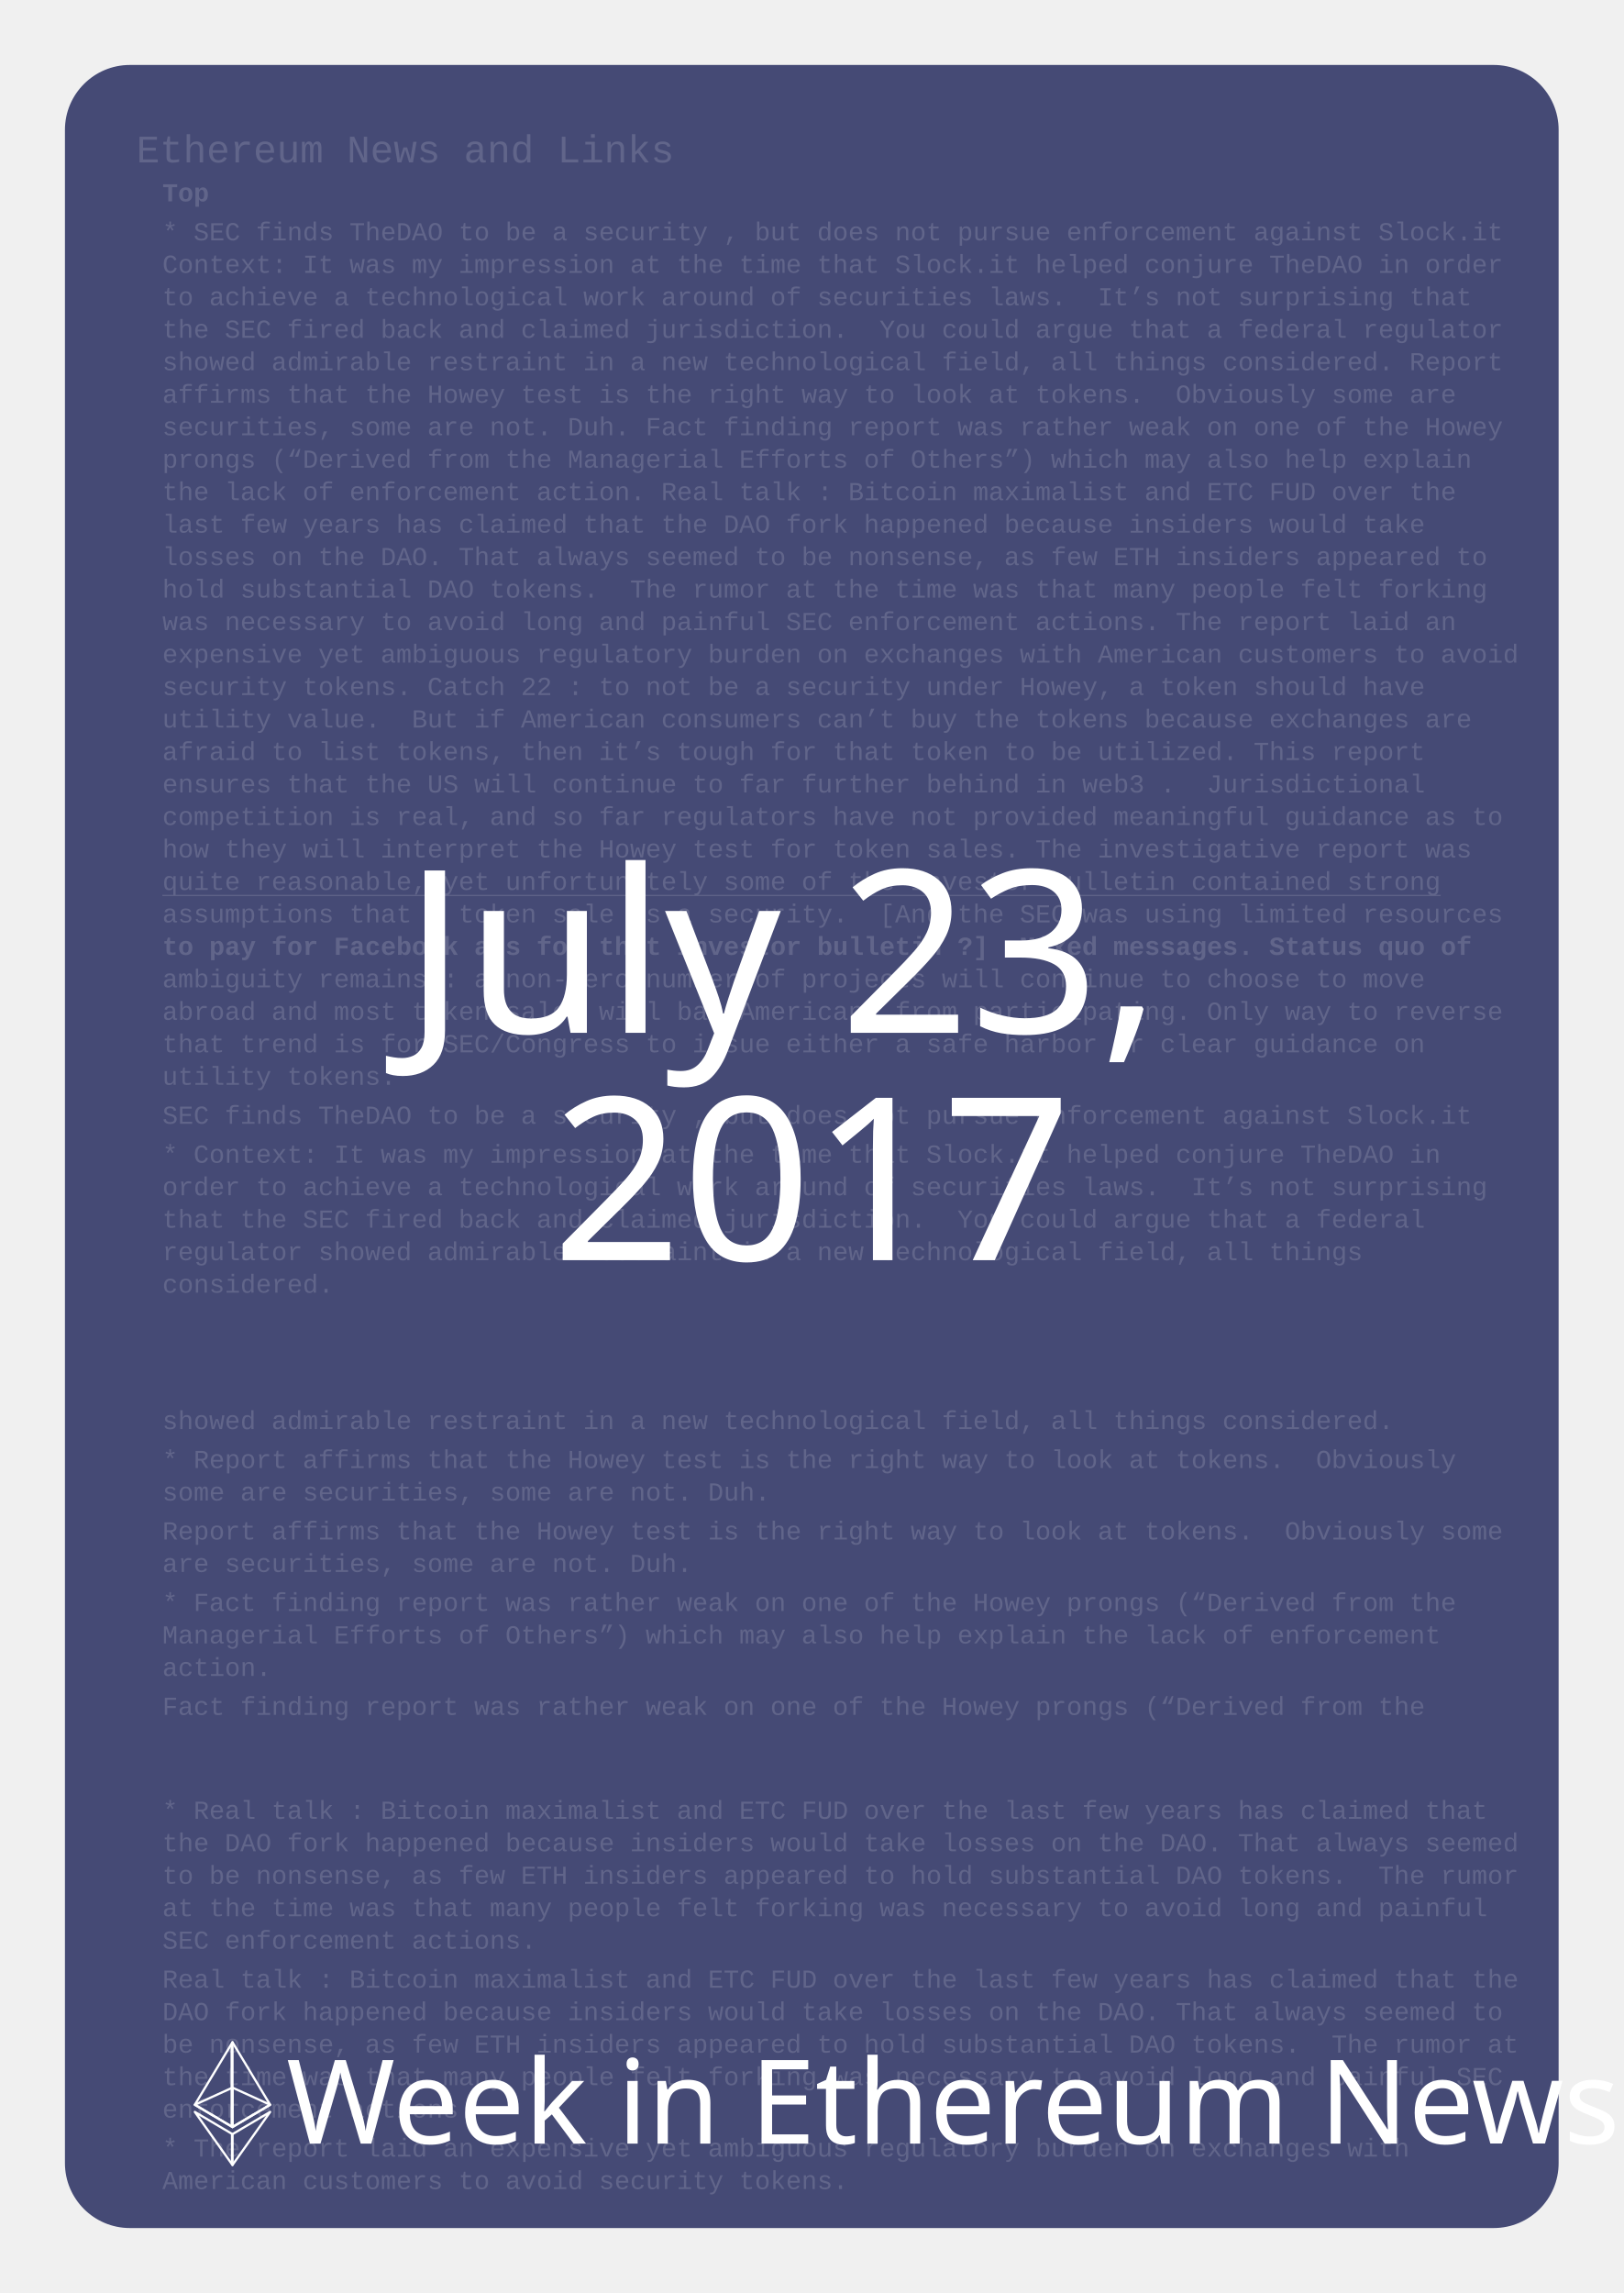
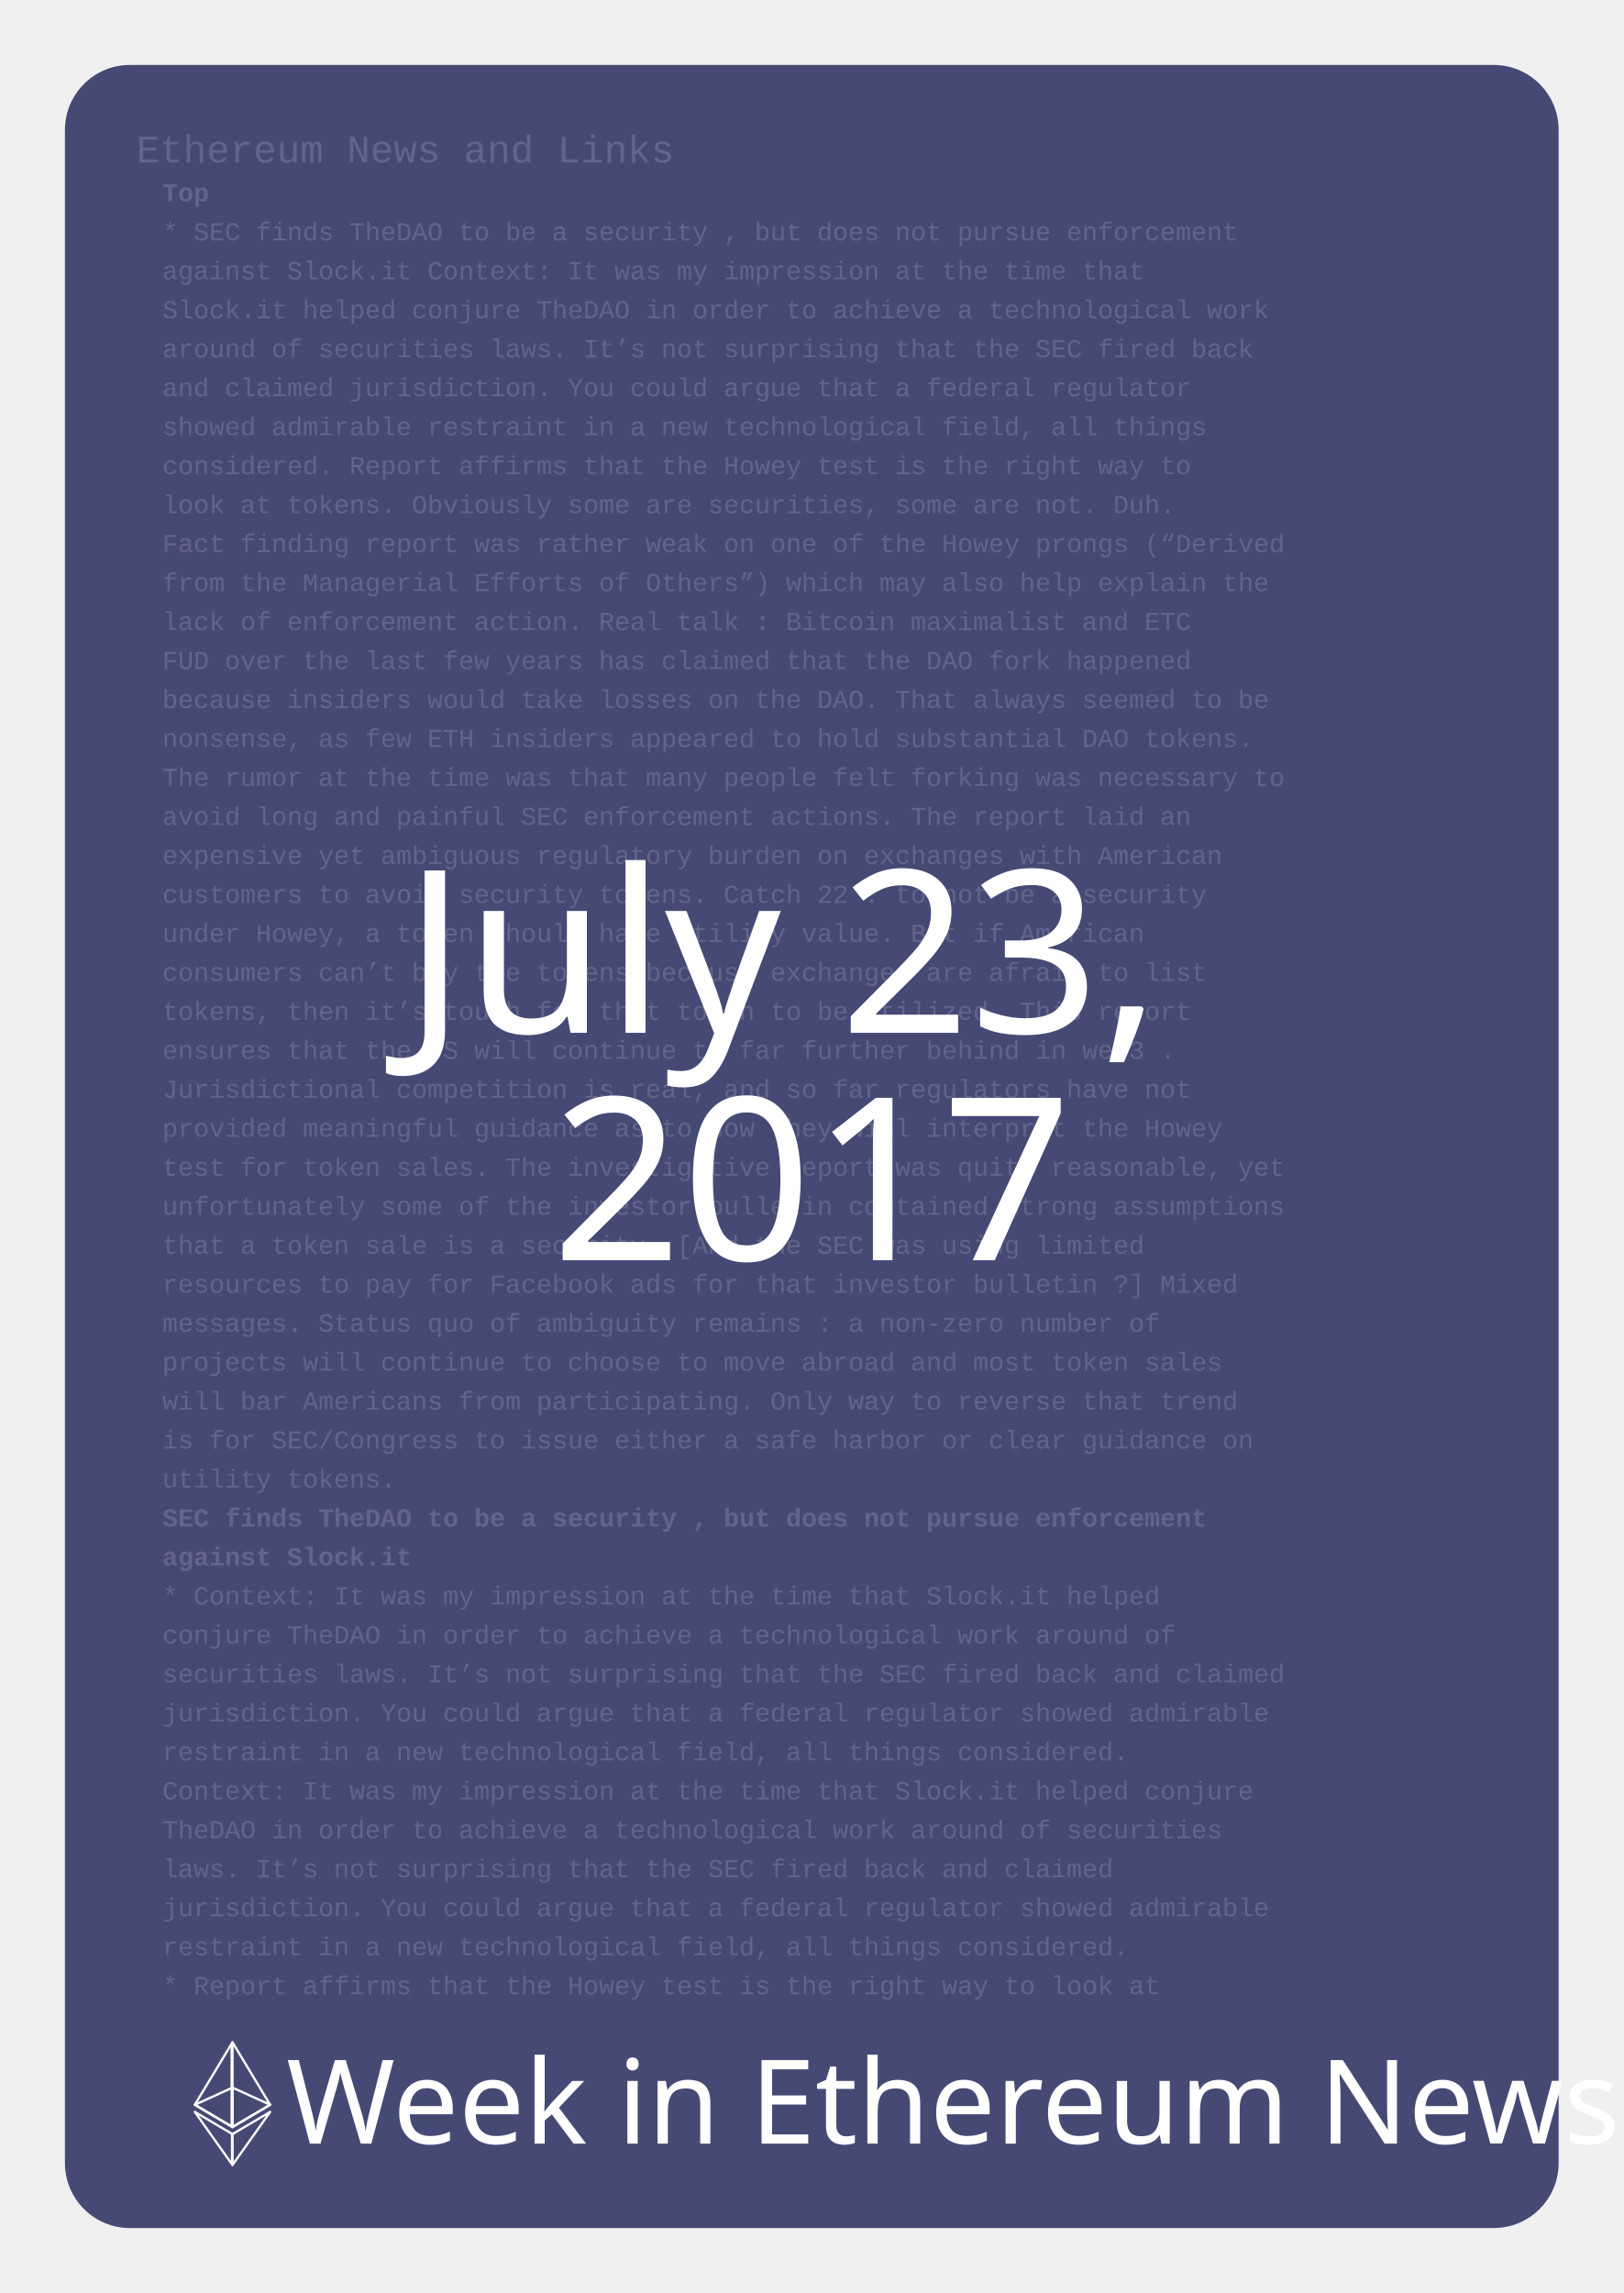
- <svg xmlns="http://www.w3.org/2000/svg" id="week-in-ethereum-news" width="500" height="706" fill="none">
+ <svg xmlns="http://www.w3.org/2000/svg" width="500" height="706">
  <rect x="20" y="20" width="460" height="666" rx="20" fill="#454A75" />
-   <text x="42" y="50" font-size="12px" font-family="Courier New" fill="#ffffff" opacity="0.15" font-weight="normal" text-decoration="none">Ethereum News and Links</text>
-   <text x="50" y="62" font-size="8px" font-family="Courier New" fill="#ffffff" opacity="0.15" font-weight="bold" text-decoration="none">Top</text>
-   <text x="50" y="74" font-size="8px" font-family="Courier New" fill="#ffffff" opacity="0.15" font-weight="normal" text-decoration="none">* SEC finds TheDAO to be a security , but does not pursue enforcement against Slock.it</text>
-   <text x="50" y="84" font-size="8px" font-family="Courier New" fill="#ffffff" opacity="0.15" font-weight="normal" text-decoration="none">Context: It was my impression at the time that Slock.it helped conjure TheDAO in order</text>
-   <text x="50" y="94" font-size="8px" font-family="Courier New" fill="#ffffff" opacity="0.15" font-weight="normal" text-decoration="none">to achieve a technological work around of securities laws.  It’s not surprising that</text>
-   <text x="50" y="104" font-size="8px" font-family="Courier New" fill="#ffffff" opacity="0.15" font-weight="normal" text-decoration="none">the SEC fired back and claimed jurisdiction.  You could argue that a federal regulator</text>
-   <text x="50" y="114" font-size="8px" font-family="Courier New" fill="#ffffff" opacity="0.15" font-weight="normal" text-decoration="none">showed admirable restraint in a new technological field, all things considered. Report</text>
-   <text x="50" y="124" font-size="8px" font-family="Courier New" fill="#ffffff" opacity="0.15" font-weight="normal" text-decoration="none">affirms that the Howey test is the right way to look at tokens.  Obviously some are</text>
-   <text x="50" y="134" font-size="8px" font-family="Courier New" fill="#ffffff" opacity="0.15" font-weight="normal" text-decoration="none">securities, some are not. Duh. Fact finding report was rather weak on one of the Howey</text>
-   <text x="50" y="144" font-size="8px" font-family="Courier New" fill="#ffffff" opacity="0.15" font-weight="normal" text-decoration="none">prongs (“Derived from the Managerial Efforts of Others”) which may also help explain</text>
-   <text x="50" y="154" font-size="8px" font-family="Courier New" fill="#ffffff" opacity="0.15" font-weight="normal" text-decoration="none">the lack of enforcement action. Real talk : Bitcoin maximalist and ETC FUD over the</text>
-   <text x="50" y="164" font-size="8px" font-family="Courier New" fill="#ffffff" opacity="0.15" font-weight="normal" text-decoration="none">last few years has claimed that the DAO fork happened because insiders would take</text>
-   <text x="50" y="174" font-size="8px" font-family="Courier New" fill="#ffffff" opacity="0.15" font-weight="normal" text-decoration="none">losses on the DAO. That always seemed to be nonsense, as few ETH insiders appeared to</text>
-   <text x="50" y="184" font-size="8px" font-family="Courier New" fill="#ffffff" opacity="0.15" font-weight="normal" text-decoration="none">hold substantial DAO tokens.  The rumor at the time was that many people felt forking</text>
-   <text x="50" y="194" font-size="8px" font-family="Courier New" fill="#ffffff" opacity="0.15" font-weight="normal" text-decoration="none">was necessary to avoid long and painful SEC enforcement actions. The report laid an</text>
-   <text x="50" y="204" font-size="8px" font-family="Courier New" fill="#ffffff" opacity="0.15" font-weight="normal" text-decoration="none">expensive yet ambiguous regulatory burden on exchanges with American customers to avoid</text>
-   <text x="50" y="214" font-size="8px" font-family="Courier New" fill="#ffffff" opacity="0.15" font-weight="normal" text-decoration="none">security tokens. Catch 22 : to not be a security under Howey, a token should have</text>
-   <text x="50" y="224" font-size="8px" font-family="Courier New" fill="#ffffff" opacity="0.15" font-weight="normal" text-decoration="none">utility value.  But if American consumers can’t buy the tokens because exchanges are</text>
-   <text x="50" y="234" font-size="8px" font-family="Courier New" fill="#ffffff" opacity="0.15" font-weight="normal" text-decoration="none">afraid to list tokens, then it’s tough for that token to be utilized. This report</text>
-   <text x="50" y="244" font-size="8px" font-family="Courier New" fill="#ffffff" opacity="0.15" font-weight="normal" text-decoration="none">ensures that the US will continue to far further behind in web3 .  Jurisdictional</text>
-   <text x="50" y="254" font-size="8px" font-family="Courier New" fill="#ffffff" opacity="0.15" font-weight="normal" text-decoration="none">competition is real, and so far regulators have not provided meaningful guidance as to</text>
-   <text x="50" y="264" font-size="8px" font-family="Courier New" fill="#ffffff" opacity="0.15" font-weight="normal" text-decoration="none">how they will interpret the Howey test for token sales. The investigative report was</text>
-   <text x="50" y="274" font-size="8px" font-family="Courier New" fill="#ffffff" opacity="0.15" font-weight="normal" text-decoration="underline">quite reasonable, yet unfortunately some of the investor bulletin contained strong</text>
-   <text x="50" y="284" font-size="8px" font-family="Courier New" fill="#ffffff" opacity="0.15" font-weight="normal" text-decoration="none">assumptions that a token sale is a security.  [And the SEC was using limited resources</text>
-   <text x="50" y="294" font-size="8px" font-family="Courier New" fill="#ffffff" opacity="0.15" font-weight="bold" text-decoration="none">to pay for Facebook ads for that investor bulletin ?]  Mixed messages. Status quo of</text>
-   <text x="50" y="304" font-size="8px" font-family="Courier New" fill="#ffffff" opacity="0.15" font-weight="normal" text-decoration="none">ambiguity remains : a non-zero number of projects will continue to choose to move</text>
-   <text x="50" y="314" font-size="8px" font-family="Courier New" fill="#ffffff" opacity="0.15" font-weight="normal" text-decoration="none">abroad and most token sales will bar Americans from participating. Only way to reverse</text>
-   <text x="50" y="324" font-size="8px" font-family="Courier New" fill="#ffffff" opacity="0.15" font-weight="normal" text-decoration="none">that trend is for SEC/Congress to issue either a safe harbor or clear guidance on</text>
-   <text x="50" y="334" font-size="8px" font-family="Courier New" fill="#ffffff" opacity="0.15" font-weight="normal" text-decoration="none">utility tokens.</text>
-   <text x="50" y="346" font-size="8px" font-family="Courier New" fill="#ffffff" opacity="0.15" font-weight="normal" text-decoration="none">SEC finds TheDAO to be a security , but does not pursue enforcement against Slock.it</text>
-   <text x="50" y="358" font-size="8px" font-family="Courier New" fill="#ffffff" opacity="0.15" font-weight="normal" text-decoration="none">* Context: It was my impression at the time that Slock.it helped conjure TheDAO in</text>
-   <text x="50" y="368" font-size="8px" font-family="Courier New" fill="#ffffff" opacity="0.15" font-weight="normal" text-decoration="none">order to achieve a technological work around of securities laws.  It’s not surprising</text>
-   <text x="50" y="378" font-size="8px" font-family="Courier New" fill="#ffffff" opacity="0.15" font-weight="normal" text-decoration="none">that the SEC fired back and claimed jurisdiction.  You could argue that a federal</text>
-   <text x="50" y="388" font-size="8px" font-family="Courier New" fill="#ffffff" opacity="0.15" font-weight="normal" text-decoration="none">regulator showed admirable restraint in a new technological field, all things</text>
-   <text x="50" y="398" font-size="8px" font-family="Courier New" fill="#ffffff" opacity="0.15" font-weight="normal" text-decoration="none">considered.</text>
-   <text x="50" y="440" font-size="8px" font-family="Courier New" fill="#ffffff" opacity="0.15" font-weight="normal" text-decoration="none">showed admirable restraint in a new technological field, all things considered.</text>
-   <text x="50" y="452" font-size="8px" font-family="Courier New" fill="#ffffff" opacity="0.15" font-weight="normal" text-decoration="none">* Report affirms that the Howey test is the right way to look at tokens.  Obviously</text>
-   <text x="50" y="462" font-size="8px" font-family="Courier New" fill="#ffffff" opacity="0.15" font-weight="normal" text-decoration="none">some are securities, some are not. Duh.</text>
-   <text x="50" y="474" font-size="8px" font-family="Courier New" fill="#ffffff" opacity="0.15" font-weight="normal" text-decoration="none">Report affirms that the Howey test is the right way to look at tokens.  Obviously some</text>
-   <text x="50" y="484" font-size="8px" font-family="Courier New" fill="#ffffff" opacity="0.15" font-weight="normal" text-decoration="none">are securities, some are not. Duh.</text>
-   <text x="50" y="496" font-size="8px" font-family="Courier New" fill="#ffffff" opacity="0.15" font-weight="normal" text-decoration="none">* Fact finding report was rather weak on one of the Howey prongs (“Derived from the</text>
-   <text x="50" y="506" font-size="8px" font-family="Courier New" fill="#ffffff" opacity="0.15" font-weight="normal" text-decoration="none">Managerial Efforts of Others”) which may also help explain the lack of enforcement</text>
-   <text x="50" y="516" font-size="8px" font-family="Courier New" fill="#ffffff" opacity="0.15" font-weight="normal" text-decoration="none">action.</text>
-   <text x="50" y="528" font-size="8px" font-family="Courier New" fill="#ffffff" opacity="0.15" font-weight="normal" text-decoration="none">Fact finding report was rather weak on one of the Howey prongs (“Derived from the</text>
-   <text x="50" y="560" font-size="8px" font-family="Courier New" fill="#ffffff" opacity="0.15" font-weight="normal" text-decoration="none">* Real talk : Bitcoin maximalist and ETC FUD over the last few years has claimed that</text>
-   <text x="50" y="570" font-size="8px" font-family="Courier New" fill="#ffffff" opacity="0.15" font-weight="normal" text-decoration="none">the DAO fork happened because insiders would take losses on the DAO. That always seemed</text>
-   <text x="50" y="580" font-size="8px" font-family="Courier New" fill="#ffffff" opacity="0.15" font-weight="normal" text-decoration="none">to be nonsense, as few ETH insiders appeared to hold substantial DAO tokens.  The rumor</text>
-   <text x="50" y="590" font-size="8px" font-family="Courier New" fill="#ffffff" opacity="0.15" font-weight="normal" text-decoration="none">at the time was that many people felt forking was necessary to avoid long and painful</text>
-   <text x="50" y="600" font-size="8px" font-family="Courier New" fill="#ffffff" opacity="0.15" font-weight="normal" text-decoration="none">SEC enforcement actions.</text>
-   <text x="50" y="612" font-size="8px" font-family="Courier New" fill="#ffffff" opacity="0.15" font-weight="normal" text-decoration="none">Real talk : Bitcoin maximalist and ETC FUD over the last few years has claimed that the</text>
-   <text x="50" y="622" font-size="8px" font-family="Courier New" fill="#ffffff" opacity="0.15" font-weight="normal" text-decoration="none">DAO fork happened because insiders would take losses on the DAO. That always seemed to</text>
-   <text x="50" y="632" font-size="8px" font-family="Courier New" fill="#ffffff" opacity="0.15" font-weight="normal" text-decoration="none">be nonsense, as few ETH insiders appeared to hold substantial DAO tokens.  The rumor at</text>
-   <text x="50" y="642" font-size="8px" font-family="Courier New" fill="#ffffff" opacity="0.15" font-weight="normal" text-decoration="none">the time was that many people felt forking was necessary to avoid long and painful SEC</text>
-   <text x="50" y="652" font-size="8px" font-family="Courier New" fill="#ffffff" opacity="0.15" font-weight="normal" text-decoration="none">enforcement actions.</text>
-   <text x="50" y="664" font-size="8px" font-family="Courier New" fill="#ffffff" opacity="0.15" font-weight="normal" text-decoration="none">* The report laid an expensive yet ambiguous regulatory burden on exchanges with</text>
-   <text x="50" y="674" font-size="8px" font-family="Courier New" fill="#ffffff" opacity="0.15" font-weight="normal" text-decoration="none">American customers to avoid security tokens.</text>
+   <text x="42" y="50" font-size="12" font-family="Courier New" fill="#ffffff" opacity="0.15">Ethereum News and Links</text>
+   <text x="50" y="62" font-size="8" font-family="Courier New" fill="#ffffff" opacity="0.15" font-weight="bold">Top</text>
+   <text x="50" y="74" font-size="8" font-family="Courier New" fill="#ffffff" opacity="0.15">*  SEC finds TheDAO to be a security , but does not pursue enforcement</text>
+   <text x="50" y="86" font-size="8" font-family="Courier New" fill="#ffffff" opacity="0.15">against Slock.it    Context: It was my impression at the time that</text>
+   <text x="50" y="98" font-size="8" font-family="Courier New" fill="#ffffff" opacity="0.15">Slock.it helped conjure TheDAO in order to achieve a technological work</text>
+   <text x="50" y="110" font-size="8" font-family="Courier New" fill="#ffffff" opacity="0.15">around of securities laws. It’s not surprising that the SEC fired back</text>
+   <text x="50" y="122" font-size="8" font-family="Courier New" fill="#ffffff" opacity="0.15">and claimed jurisdiction. You could argue that a federal regulator</text>
+   <text x="50" y="134" font-size="8" font-family="Courier New" fill="#ffffff" opacity="0.15">showed admirable restraint in a new technological field, all things</text>
+   <text x="50" y="146" font-size="8" font-family="Courier New" fill="#ffffff" opacity="0.15">considered.    Report affirms that the Howey test is the right way to</text>
+   <text x="50" y="158" font-size="8" font-family="Courier New" fill="#ffffff" opacity="0.15">look at tokens. Obviously some are securities, some are not. Duh.</text>
+   <text x="50" y="170" font-size="8" font-family="Courier New" fill="#ffffff" opacity="0.15">Fact finding report was rather weak on one of the Howey prongs (“Derived</text>
+   <text x="50" y="182" font-size="8" font-family="Courier New" fill="#ffffff" opacity="0.15">from the Managerial Efforts of Others”) which may also help explain the</text>
+   <text x="50" y="194" font-size="8" font-family="Courier New" fill="#ffffff" opacity="0.15">lack of enforcement action.    Real talk : Bitcoin maximalist and ETC</text>
+   <text x="50" y="206" font-size="8" font-family="Courier New" fill="#ffffff" opacity="0.15">FUD over the last few years has claimed that the DAO fork happened</text>
+   <text x="50" y="218" font-size="8" font-family="Courier New" fill="#ffffff" opacity="0.15">because insiders would take losses on the DAO. That always seemed to be</text>
+   <text x="50" y="230" font-size="8" font-family="Courier New" fill="#ffffff" opacity="0.15">nonsense, as few ETH insiders appeared to hold substantial DAO tokens.</text>
+   <text x="50" y="242" font-size="8" font-family="Courier New" fill="#ffffff" opacity="0.15">The rumor at the time was that many people felt forking was necessary to</text>
+   <text x="50" y="254" font-size="8" font-family="Courier New" fill="#ffffff" opacity="0.15">avoid long and painful SEC enforcement actions.    The report laid an</text>
+   <text x="50" y="266" font-size="8" font-family="Courier New" fill="#ffffff" opacity="0.15">expensive yet ambiguous regulatory burden on exchanges with American</text>
+   <text x="50" y="278" font-size="8" font-family="Courier New" fill="#ffffff" opacity="0.15">customers to avoid security tokens.    Catch 22 : to not be a security</text>
+   <text x="50" y="290" font-size="8" font-family="Courier New" fill="#ffffff" opacity="0.15">under Howey, a token should have utility value. But if American</text>
+   <text x="50" y="302" font-size="8" font-family="Courier New" fill="#ffffff" opacity="0.15">consumers can’t buy the tokens because exchanges are afraid to list</text>
+   <text x="50" y="314" font-size="8" font-family="Courier New" fill="#ffffff" opacity="0.15">tokens, then it’s tough for that token to be utilized.    This report</text>
+   <text x="50" y="326" font-size="8" font-family="Courier New" fill="#ffffff" opacity="0.15">ensures that the US will continue to far further behind in web3 .</text>
+   <text x="50" y="338" font-size="8" font-family="Courier New" fill="#ffffff" opacity="0.15">Jurisdictional competition is real, and so far regulators have not</text>
+   <text x="50" y="350" font-size="8" font-family="Courier New" fill="#ffffff" opacity="0.15">provided meaningful guidance as to how they will interpret the Howey</text>
+   <text x="50" y="362" font-size="8" font-family="Courier New" fill="#ffffff" opacity="0.15">test for token sales. The investigative report was quite reasonable, yet</text>
+   <text x="50" y="374" font-size="8" font-family="Courier New" fill="#ffffff" opacity="0.15">unfortunately some of the investor bulletin contained strong assumptions</text>
+   <text x="50" y="386" font-size="8" font-family="Courier New" fill="#ffffff" opacity="0.15">that a token sale is a security. [And the SEC was using limited</text>
+   <text x="50" y="398" font-size="8" font-family="Courier New" fill="#ffffff" opacity="0.15">resources to pay for Facebook ads for that investor bulletin ?] Mixed</text>
+   <text x="50" y="410" font-size="8" font-family="Courier New" fill="#ffffff" opacity="0.15">messages.    Status quo of ambiguity remains : a non-zero number of</text>
+   <text x="50" y="422" font-size="8" font-family="Courier New" fill="#ffffff" opacity="0.15">projects will continue to choose to move abroad and most token sales</text>
+   <text x="50" y="434" font-size="8" font-family="Courier New" fill="#ffffff" opacity="0.15">will bar Americans from participating.    Only way to reverse that trend</text>
+   <text x="50" y="446" font-size="8" font-family="Courier New" fill="#ffffff" opacity="0.15">is for SEC/Congress to issue either a safe harbor or clear guidance on</text>
+   <text x="50" y="458" font-size="8" font-family="Courier New" fill="#ffffff" opacity="0.15">utility tokens.</text>
+   <text x="50" y="470" font-size="8" font-family="Courier New" fill="#ffffff" opacity="0.15" font-weight="bold">SEC finds TheDAO to be a security , but does not pursue enforcement</text>
+   <text x="50" y="482" font-size="8" font-family="Courier New" fill="#ffffff" opacity="0.15" font-weight="bold">against Slock.it</text>
+   <text x="50" y="494" font-size="8" font-family="Courier New" fill="#ffffff" opacity="0.15">*  Context: It was my impression at the time that Slock.it helped</text>
+   <text x="50" y="506" font-size="8" font-family="Courier New" fill="#ffffff" opacity="0.15">conjure TheDAO in order to achieve a technological work around of</text>
+   <text x="50" y="518" font-size="8" font-family="Courier New" fill="#ffffff" opacity="0.15">securities laws. It’s not surprising that the SEC fired back and claimed</text>
+   <text x="50" y="530" font-size="8" font-family="Courier New" fill="#ffffff" opacity="0.15">jurisdiction. You could argue that a federal regulator showed admirable</text>
+   <text x="50" y="542" font-size="8" font-family="Courier New" fill="#ffffff" opacity="0.15">restraint in a new technological field, all things considered.</text>
+   <text x="50" y="554" font-size="8" font-family="Courier New" fill="#ffffff" opacity="0.15">Context: It was my impression at the time that Slock.it helped conjure</text>
+   <text x="50" y="566" font-size="8" font-family="Courier New" fill="#ffffff" opacity="0.15">TheDAO in order to achieve a technological work around of securities</text>
+   <text x="50" y="578" font-size="8" font-family="Courier New" fill="#ffffff" opacity="0.15">laws. It’s not surprising that the SEC fired back and claimed</text>
+   <text x="50" y="590" font-size="8" font-family="Courier New" fill="#ffffff" opacity="0.15">jurisdiction. You could argue that a federal regulator showed admirable</text>
+   <text x="50" y="602" font-size="8" font-family="Courier New" fill="#ffffff" opacity="0.15">restraint in a new technological field, all things considered.</text>
+   <text x="50" y="614" font-size="8" font-family="Courier New" fill="#ffffff" opacity="0.15">*  Report affirms that the Howey test is the right way to look at</text>
  <text fill="#ffffff" font-family="Calibri" font-size="70" font-weight="300" text-anchor="middle">
    <tspan x="250" y="318">July 23,</tspan>
    <tspan x="250" y="388">2017</tspan>
  </text>
  <g transform="translate(20, 300) scale(0.8)">
-     <path d="m64.496 411-.317 1.076v31.228l.317.316 14.495-8.568L64.496 411Z" stroke="#fff" stroke-width=".866" stroke-linecap="round" stroke-linejoin="round" />
-     <path d="M64.496 411 50 435.052l14.496 8.568V411Zm0 35.365-.179.218v11.124l.179.521L79 437.801l-14.504 8.564Z" stroke="#fff" stroke-width=".866" stroke-linecap="round" stroke-linejoin="round" />
-     <path d="M64.496 458.228v-11.863L50 437.801l14.496 20.427Zm0-14.608 14.495-8.568-14.495-6.589v15.157ZM50 435.052l14.496 8.568v-15.157L50 435.052Z" stroke="#fff" stroke-width=".866" stroke-linecap="round" stroke-linejoin="round" />
+     <path d="m64.496 411-.317 1.076v31.228l.317.316 14.495-8.568L64.496 411Z" stroke="#fff" stroke-width=".866" stroke-linecap="round" stroke-linejoin="round" fill="none" />
+     <path d="M64.496 411 50 435.052l14.496 8.568V411Zm0 35.365-.179.218v11.124l.179.521L79 437.801l-14.504 8.564Z" stroke="#fff" stroke-width=".866" stroke-linecap="round" stroke-linejoin="round" fill="none" />
+     <path d="M64.496 458.228v-11.863L50 437.801l14.496 20.427Zm0-14.608 14.495-8.568-14.495-6.589v15.157ZM50 435.052l14.496 8.568v-15.157L50 435.052Z" stroke="#fff" stroke-width=".866" stroke-linecap="round" stroke-linejoin="round" fill="none" />
  </g>
  <text fill="#ffffff" font-family="Calibri" font-size="36" x="88.195" y="660">Week in Ethereum News</text>
-   <style>
-       .wienText {font-family: "Courier New"; fill: white; opacity: .15;}
-       .h2 {font-size: 12px;}
-       .h3 {font-size: 10px;}
-       .tiny {font-size: 8px;}
-       .link {text-decoration: underline;}
-     </style>
</svg>
